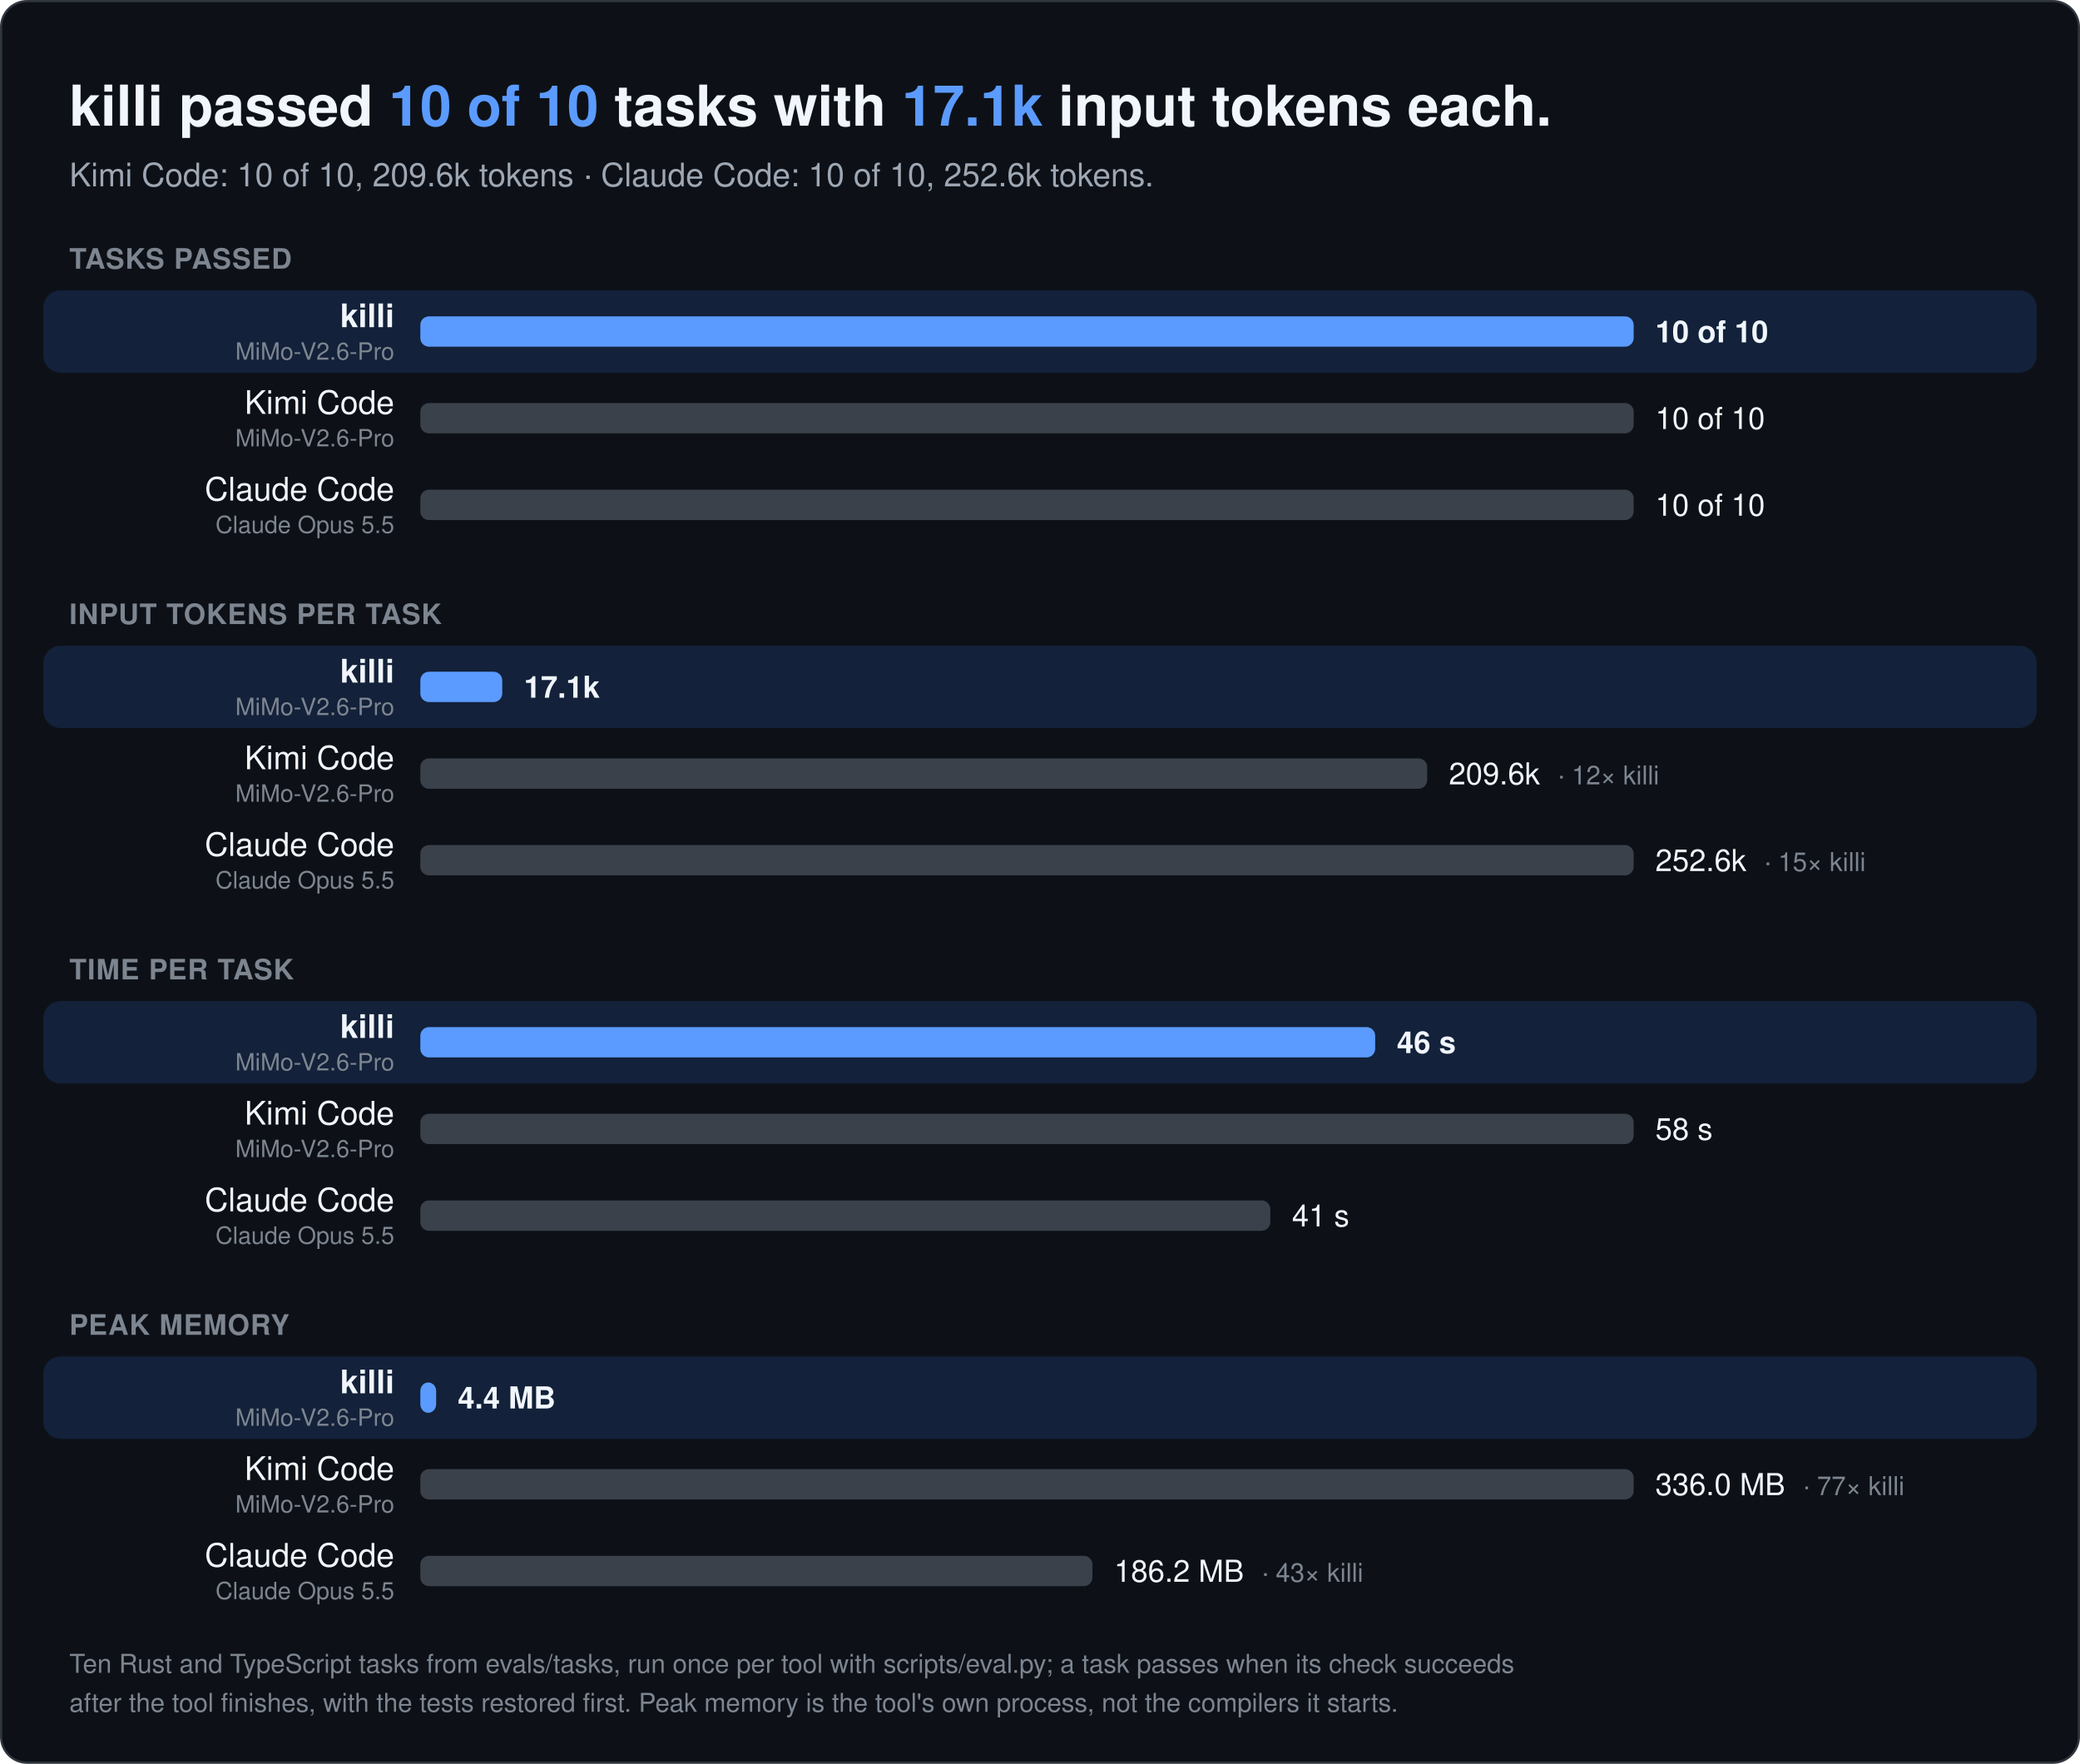
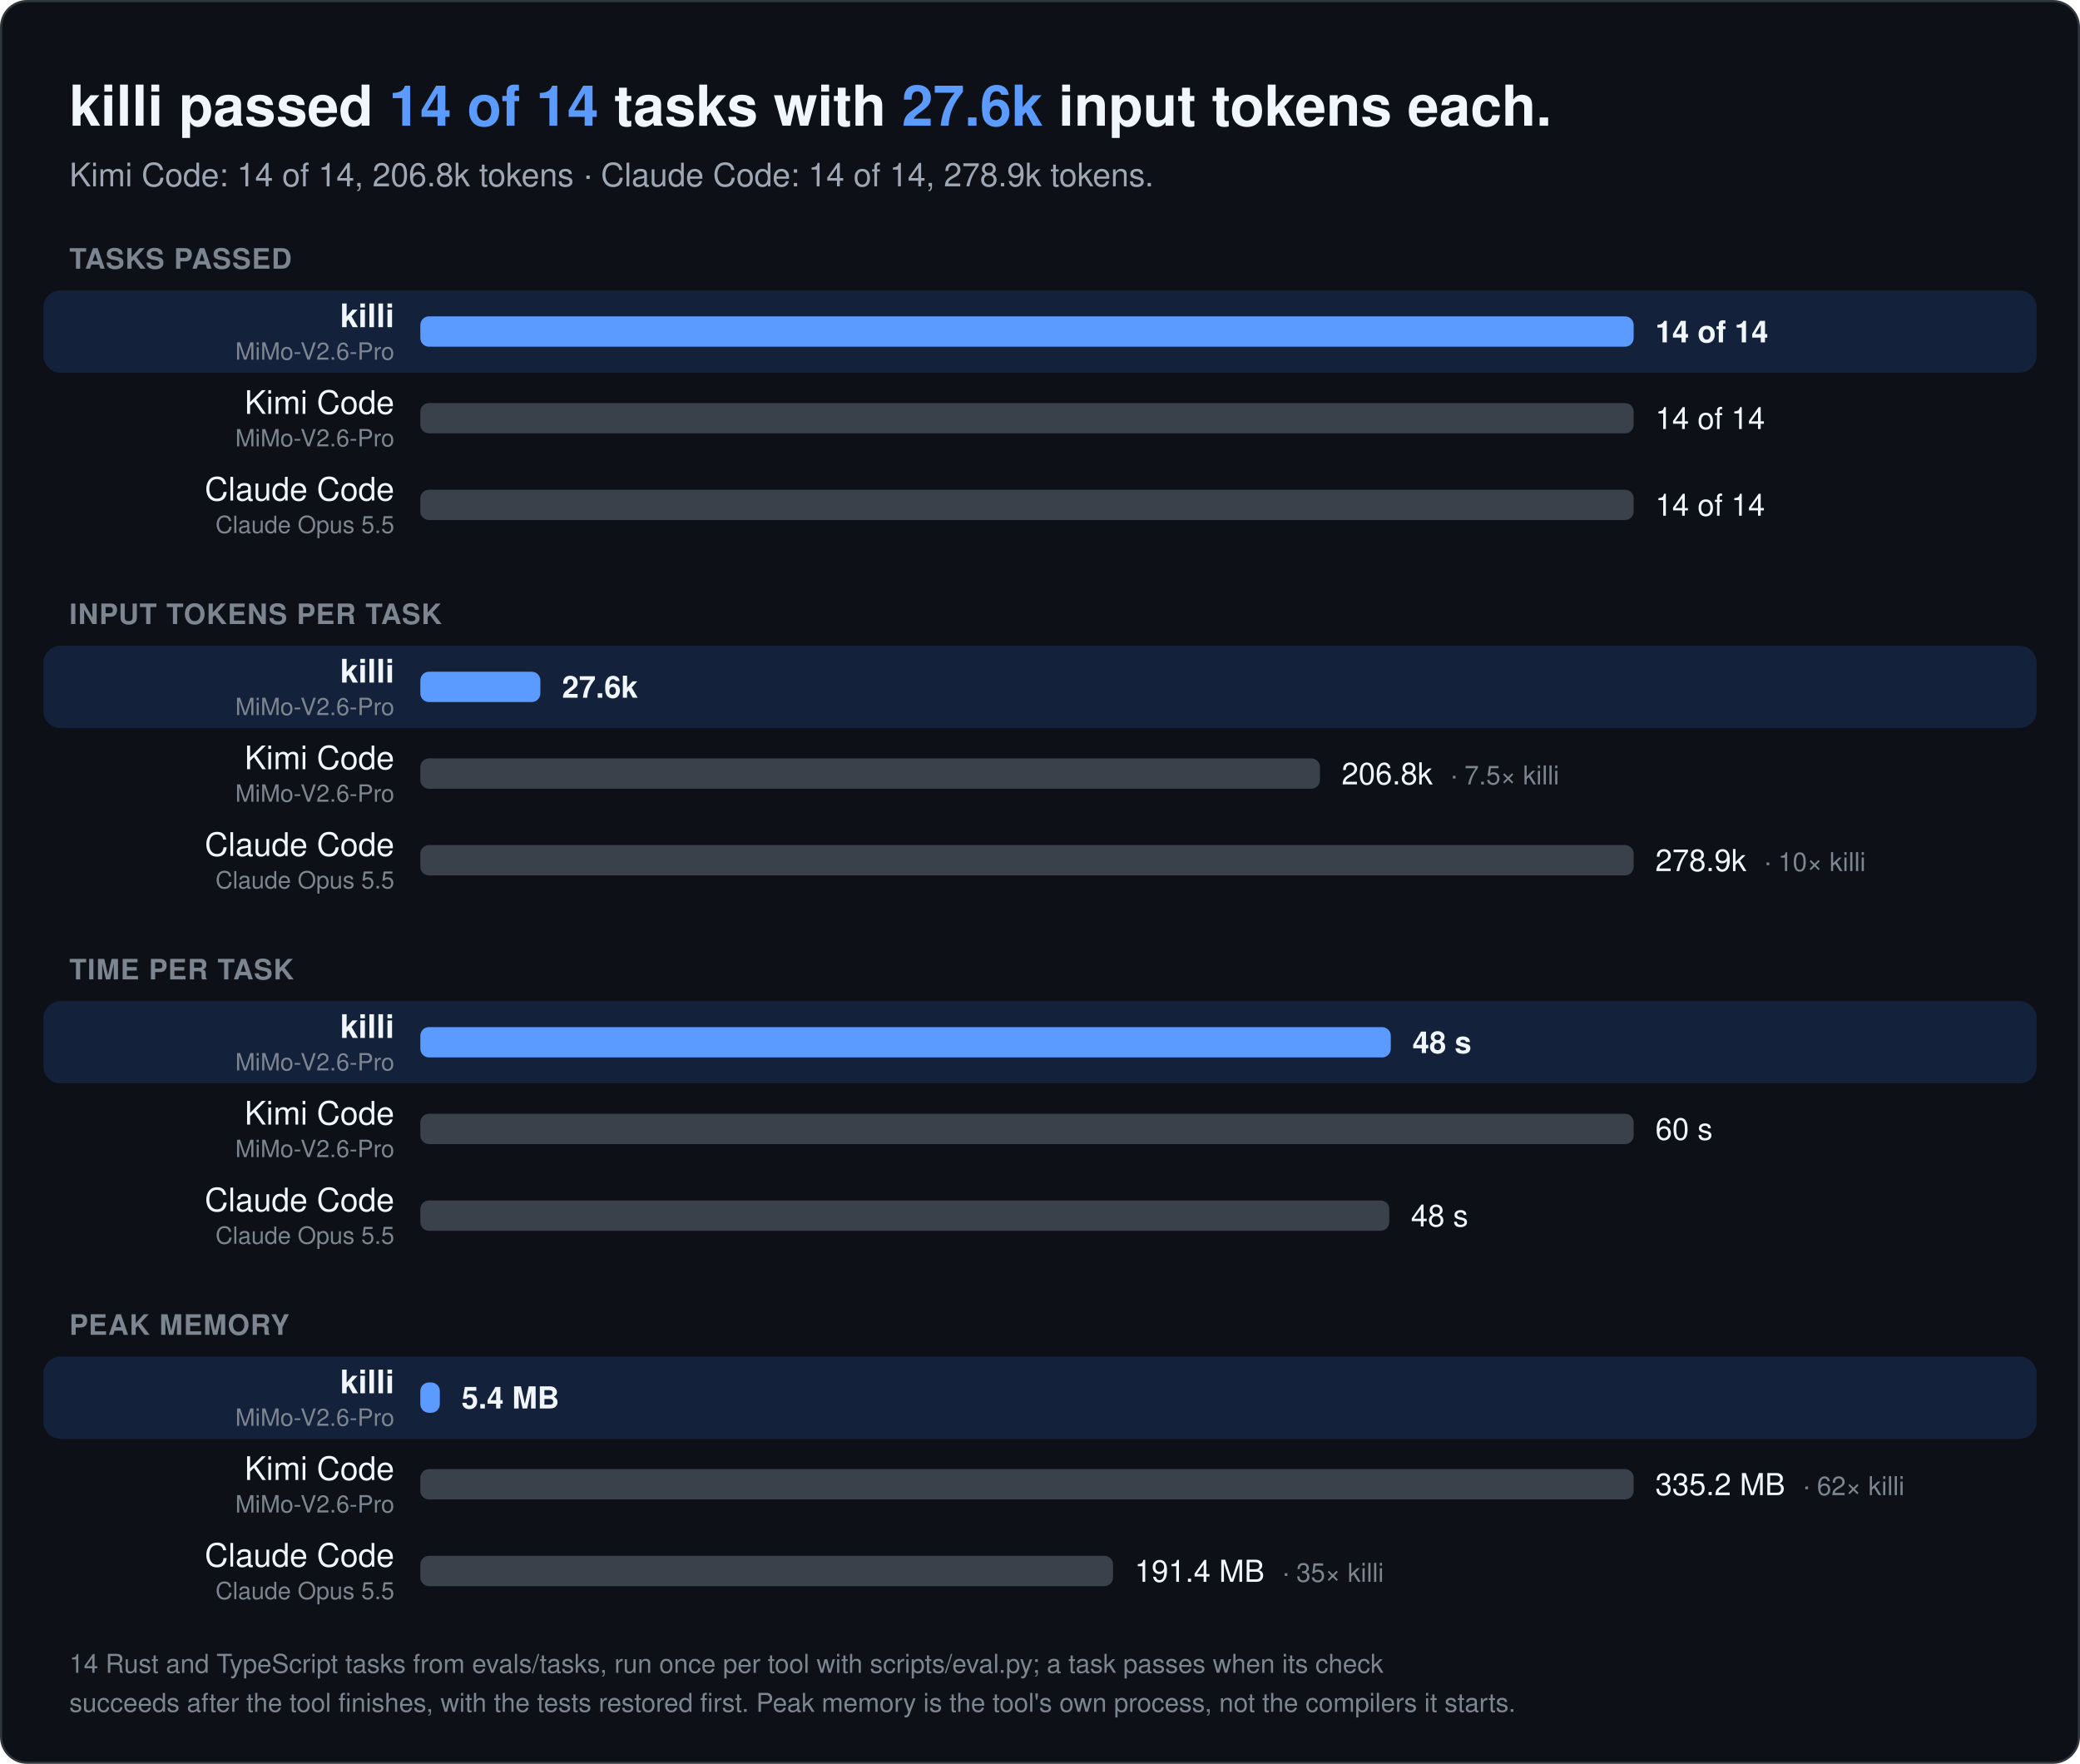
- <svg xmlns="http://www.w3.org/2000/svg" width="960" height="814" viewBox="0 0 960 814" font-family="-apple-system, BlinkMacSystemFont, 'Segoe UI', Helvetica, Arial, sans-serif" role="img" aria-label="killi: 10 of 10 passed, 17.1k input tokens per task; Kimi Code: 10 of 10 passed, 209.6k input tokens per task; Claude Code: 10 of 10 passed, 252.6k input tokens per task">
+ <svg xmlns="http://www.w3.org/2000/svg" width="960" height="814" viewBox="0 0 960 814" font-family="-apple-system, BlinkMacSystemFont, 'Segoe UI', Helvetica, Arial, sans-serif" role="img" aria-label="killi: 14 of 14 passed, 27.6k input tokens per task; Kimi Code: 14 of 14 passed, 206.8k input tokens per task; Claude Code: 14 of 14 passed, 278.9k input tokens per task">
  <rect x="0.5" y="0.5" width="959" height="813" rx="12" fill="#0d1117" stroke="#30363d" />
-   <text x="32" y="58" font-size="26" font-weight="700" fill="#f0f6fc">killi passed <tspan fill="#5b9bff">10 of 10</tspan> tasks with <tspan fill="#5b9bff">17.1k</tspan> input tokens each.</text>
-   <text x="32" y="86" font-size="15" fill="#9ea7b3">Kimi Code: 10 of 10, 209.6k tokens · Claude Code: 10 of 10, 252.6k tokens.</text>
+   <text x="32" y="58" font-size="26" font-weight="700" fill="#f0f6fc">killi passed <tspan fill="#5b9bff">14 of 14</tspan> tasks with <tspan fill="#5b9bff">27.6k</tspan> input tokens each.</text>
+   <text x="32" y="86" font-size="15" fill="#9ea7b3">Kimi Code: 14 of 14, 206.8k tokens · Claude Code: 14 of 14, 278.9k tokens.</text>
  <text x="32" y="124" font-size="13" font-weight="700" fill="#7d8590" letter-spacing="0.4">TASKS PASSED</text>
  <rect x="20" y="134" width="920" height="38" rx="8" fill="#13213a" />
  <text x="182" y="151" font-size="15" font-weight="700" fill="#f0f6fc" text-anchor="end">killi</text>
  <text x="182" y="166" font-size="11" fill="#7d8590" text-anchor="end">MiMo-V2.6-Pro</text>
  <rect x="194" y="146" width="560.0" height="14" rx="4" fill="#5b9bff" />
-   <text x="764.0" y="158" font-size="14" font-weight="700" fill="#f0f6fc">10 of 10</text>
+   <text x="764.0" y="158" font-size="14" font-weight="700" fill="#f0f6fc">14 of 14</text>
  <text x="182" y="191" font-size="15" font-weight="500" fill="#f0f6fc" text-anchor="end">Kimi Code</text>
  <text x="182" y="206" font-size="11" fill="#7d8590" text-anchor="end">MiMo-V2.6-Pro</text>
  <rect x="194" y="186" width="560.0" height="14" rx="4" fill="#3a414b" />
-   <text x="764.0" y="198" font-size="14" font-weight="500" fill="#f0f6fc">10 of 10</text>
+   <text x="764.0" y="198" font-size="14" font-weight="500" fill="#f0f6fc">14 of 14</text>
  <text x="182" y="231" font-size="15" font-weight="500" fill="#f0f6fc" text-anchor="end">Claude Code</text>
  <text x="182" y="246" font-size="11" fill="#7d8590" text-anchor="end">Claude Opus 5.5</text>
  <rect x="194" y="226" width="560.0" height="14" rx="4" fill="#3a414b" />
-   <text x="764.0" y="238" font-size="14" font-weight="500" fill="#f0f6fc">10 of 10</text>
+   <text x="764.0" y="238" font-size="14" font-weight="500" fill="#f0f6fc">14 of 14</text>
  <text x="32" y="288" font-size="13" font-weight="700" fill="#7d8590" letter-spacing="0.4">INPUT TOKENS PER TASK</text>
  <rect x="20" y="298" width="920" height="38" rx="8" fill="#13213a" />
  <text x="182" y="315" font-size="15" font-weight="700" fill="#f0f6fc" text-anchor="end">killi</text>
  <text x="182" y="330" font-size="11" fill="#7d8590" text-anchor="end">MiMo-V2.6-Pro</text>
-   <rect x="194" y="310" width="37.8" height="14" rx="4" fill="#5b9bff" />
-   <text x="241.8" y="322" font-size="14" font-weight="700" fill="#f0f6fc">17.1k</text>
+   <rect x="194" y="310" width="55.4" height="14" rx="4" fill="#5b9bff" />
+   <text x="259.4" y="322" font-size="14" font-weight="700" fill="#f0f6fc">27.6k</text>
  <text x="182" y="355" font-size="15" font-weight="500" fill="#f0f6fc" text-anchor="end">Kimi Code</text>
  <text x="182" y="370" font-size="11" fill="#7d8590" text-anchor="end">MiMo-V2.6-Pro</text>
-   <rect x="194" y="350" width="464.7" height="14" rx="4" fill="#3a414b" />
-   <text x="668.7" y="362" font-size="14" font-weight="500" fill="#f0f6fc">209.6k<tspan dx="8" font-size="12" font-weight="400" fill="#7d8590">· 12× killi</tspan>
+   <rect x="194" y="350" width="415.2" height="14" rx="4" fill="#3a414b" />
+   <text x="619.2" y="362" font-size="14" font-weight="500" fill="#f0f6fc">206.8k<tspan dx="8" font-size="12" font-weight="400" fill="#7d8590">· 7.5× killi</tspan>
  </text>
  <text x="182" y="395" font-size="15" font-weight="500" fill="#f0f6fc" text-anchor="end">Claude Code</text>
  <text x="182" y="410" font-size="11" fill="#7d8590" text-anchor="end">Claude Opus 5.5</text>
  <rect x="194" y="390" width="560.0" height="14" rx="4" fill="#3a414b" />
-   <text x="764.0" y="402" font-size="14" font-weight="500" fill="#f0f6fc">252.6k<tspan dx="8" font-size="12" font-weight="400" fill="#7d8590">· 15× killi</tspan>
+   <text x="764.0" y="402" font-size="14" font-weight="500" fill="#f0f6fc">278.9k<tspan dx="8" font-size="12" font-weight="400" fill="#7d8590">· 10× killi</tspan>
  </text>
  <text x="32" y="452" font-size="13" font-weight="700" fill="#7d8590" letter-spacing="0.4">TIME PER TASK</text>
  <rect x="20" y="462" width="920" height="38" rx="8" fill="#13213a" />
  <text x="182" y="479" font-size="15" font-weight="700" fill="#f0f6fc" text-anchor="end">killi</text>
  <text x="182" y="494" font-size="11" fill="#7d8590" text-anchor="end">MiMo-V2.6-Pro</text>
-   <rect x="194" y="474" width="440.7" height="14" rx="4" fill="#5b9bff" />
-   <text x="644.7" y="486" font-size="14" font-weight="700" fill="#f0f6fc">46 s</text>
+   <rect x="194" y="474" width="447.9" height="14" rx="4" fill="#5b9bff" />
+   <text x="651.9" y="486" font-size="14" font-weight="700" fill="#f0f6fc">48 s</text>
  <text x="182" y="519" font-size="15" font-weight="500" fill="#f0f6fc" text-anchor="end">Kimi Code</text>
  <text x="182" y="534" font-size="11" fill="#7d8590" text-anchor="end">MiMo-V2.6-Pro</text>
  <rect x="194" y="514" width="560.0" height="14" rx="4" fill="#3a414b" />
-   <text x="764.0" y="526" font-size="14" font-weight="500" fill="#f0f6fc">58 s</text>
+   <text x="764.0" y="526" font-size="14" font-weight="500" fill="#f0f6fc">60 s</text>
  <text x="182" y="559" font-size="15" font-weight="500" fill="#f0f6fc" text-anchor="end">Claude Code</text>
  <text x="182" y="574" font-size="11" fill="#7d8590" text-anchor="end">Claude Opus 5.5</text>
-   <rect x="194" y="554" width="392.3" height="14" rx="4" fill="#3a414b" />
-   <text x="596.3" y="566" font-size="14" font-weight="500" fill="#f0f6fc">41 s</text>
+   <rect x="194" y="554" width="447.2" height="14" rx="4" fill="#3a414b" />
+   <text x="651.2" y="566" font-size="14" font-weight="500" fill="#f0f6fc">48 s</text>
  <text x="32" y="616" font-size="13" font-weight="700" fill="#7d8590" letter-spacing="0.4">PEAK MEMORY</text>
  <rect x="20" y="626" width="920" height="38" rx="8" fill="#13213a" />
  <text x="182" y="643" font-size="15" font-weight="700" fill="#f0f6fc" text-anchor="end">killi</text>
  <text x="182" y="658" font-size="11" fill="#7d8590" text-anchor="end">MiMo-V2.6-Pro</text>
-   <rect x="194" y="638" width="7.3" height="14" rx="4" fill="#5b9bff" />
-   <text x="211.3" y="650" font-size="14" font-weight="700" fill="#f0f6fc">4.4 MB</text>
+   <rect x="194" y="638" width="9.0" height="14" rx="4" fill="#5b9bff" />
+   <text x="213.0" y="650" font-size="14" font-weight="700" fill="#f0f6fc">5.4 MB</text>
  <text x="182" y="683" font-size="15" font-weight="500" fill="#f0f6fc" text-anchor="end">Kimi Code</text>
  <text x="182" y="698" font-size="11" fill="#7d8590" text-anchor="end">MiMo-V2.6-Pro</text>
  <rect x="194" y="678" width="560.0" height="14" rx="4" fill="#3a414b" />
-   <text x="764.0" y="690" font-size="14" font-weight="500" fill="#f0f6fc">336.0 MB<tspan dx="8" font-size="12" font-weight="400" fill="#7d8590">· 77× killi</tspan>
+   <text x="764.0" y="690" font-size="14" font-weight="500" fill="#f0f6fc">335.2 MB<tspan dx="8" font-size="12" font-weight="400" fill="#7d8590">· 62× killi</tspan>
  </text>
  <text x="182" y="723" font-size="15" font-weight="500" fill="#f0f6fc" text-anchor="end">Claude Code</text>
  <text x="182" y="738" font-size="11" fill="#7d8590" text-anchor="end">Claude Opus 5.5</text>
-   <rect x="194" y="718" width="310.2" height="14" rx="4" fill="#3a414b" />
-   <text x="514.2" y="730" font-size="14" font-weight="500" fill="#f0f6fc">186.2 MB<tspan dx="8" font-size="12" font-weight="400" fill="#7d8590">· 43× killi</tspan>
+   <rect x="194" y="718" width="319.7" height="14" rx="4" fill="#3a414b" />
+   <text x="523.7" y="730" font-size="14" font-weight="500" fill="#f0f6fc">191.4 MB<tspan dx="8" font-size="12" font-weight="400" fill="#7d8590">· 35× killi</tspan>
  </text>
-   <text x="32" y="772" font-size="12" fill="#7d8590">Ten Rust and TypeScript tasks from evals/tasks, run once per tool with scripts/eval.py; a task passes when its check succeeds</text>
-   <text x="32" y="790" font-size="12" fill="#7d8590">after the tool finishes, with the tests restored first. Peak memory is the tool's own process, not the compilers it starts.</text>
+   <text x="32" y="772" font-size="12" fill="#7d8590">14 Rust and TypeScript tasks from evals/tasks, run once per tool with scripts/eval.py; a task passes when its check</text>
+   <text x="32" y="790" font-size="12" fill="#7d8590">succeeds after the tool finishes, with the tests restored first. Peak memory is the tool's own process, not the compilers it starts.</text>
</svg>
